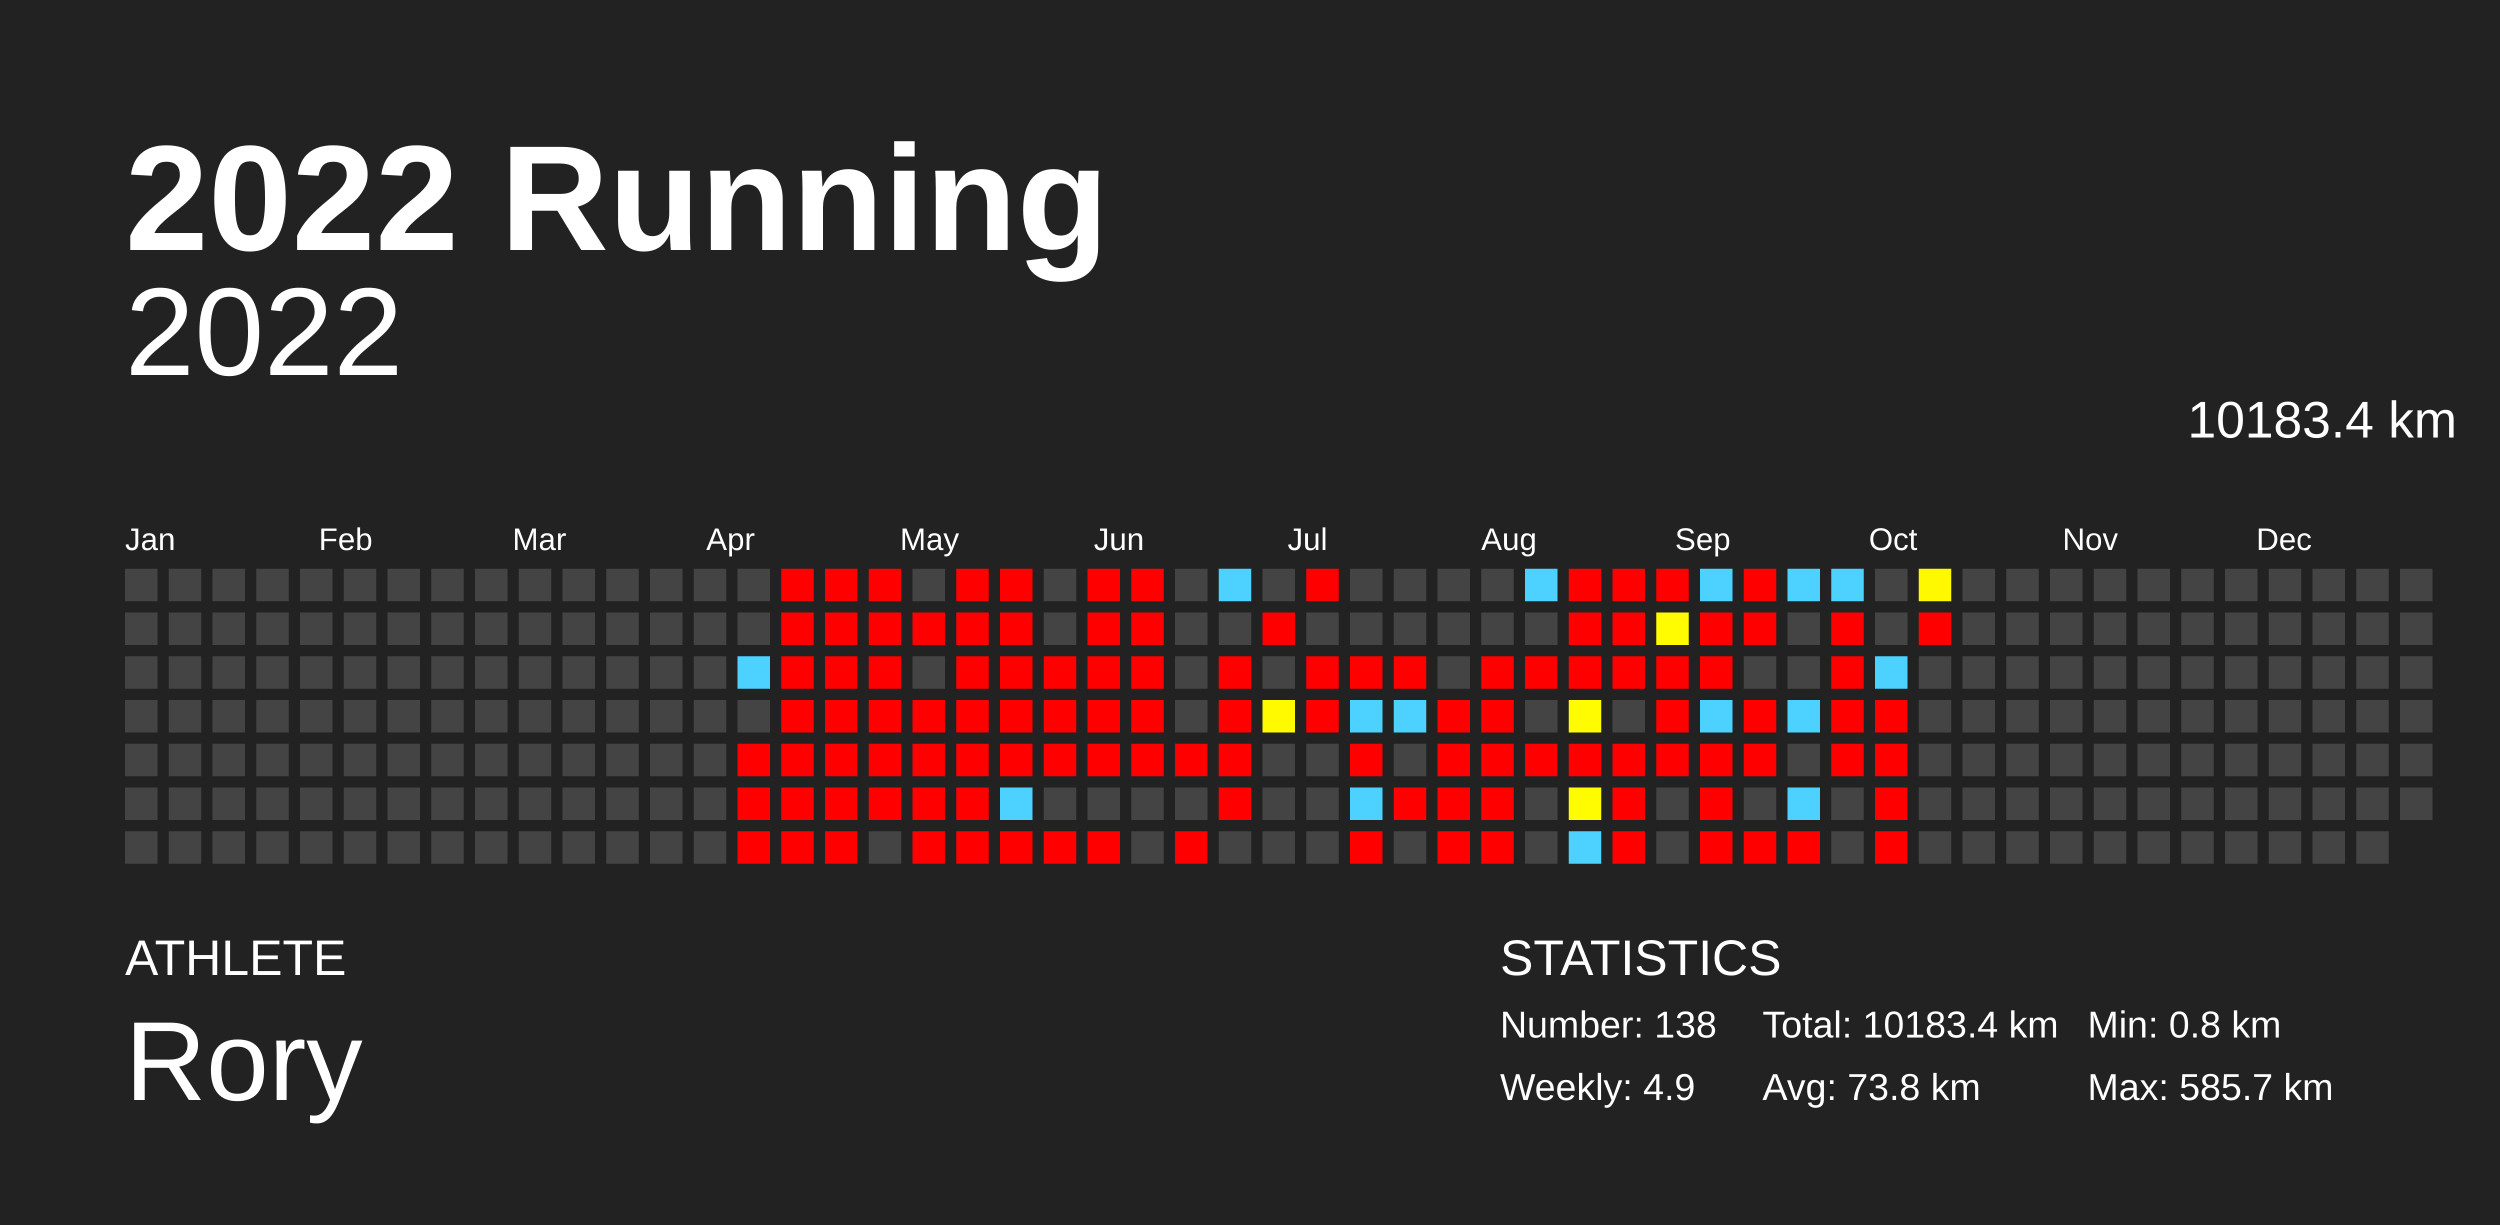
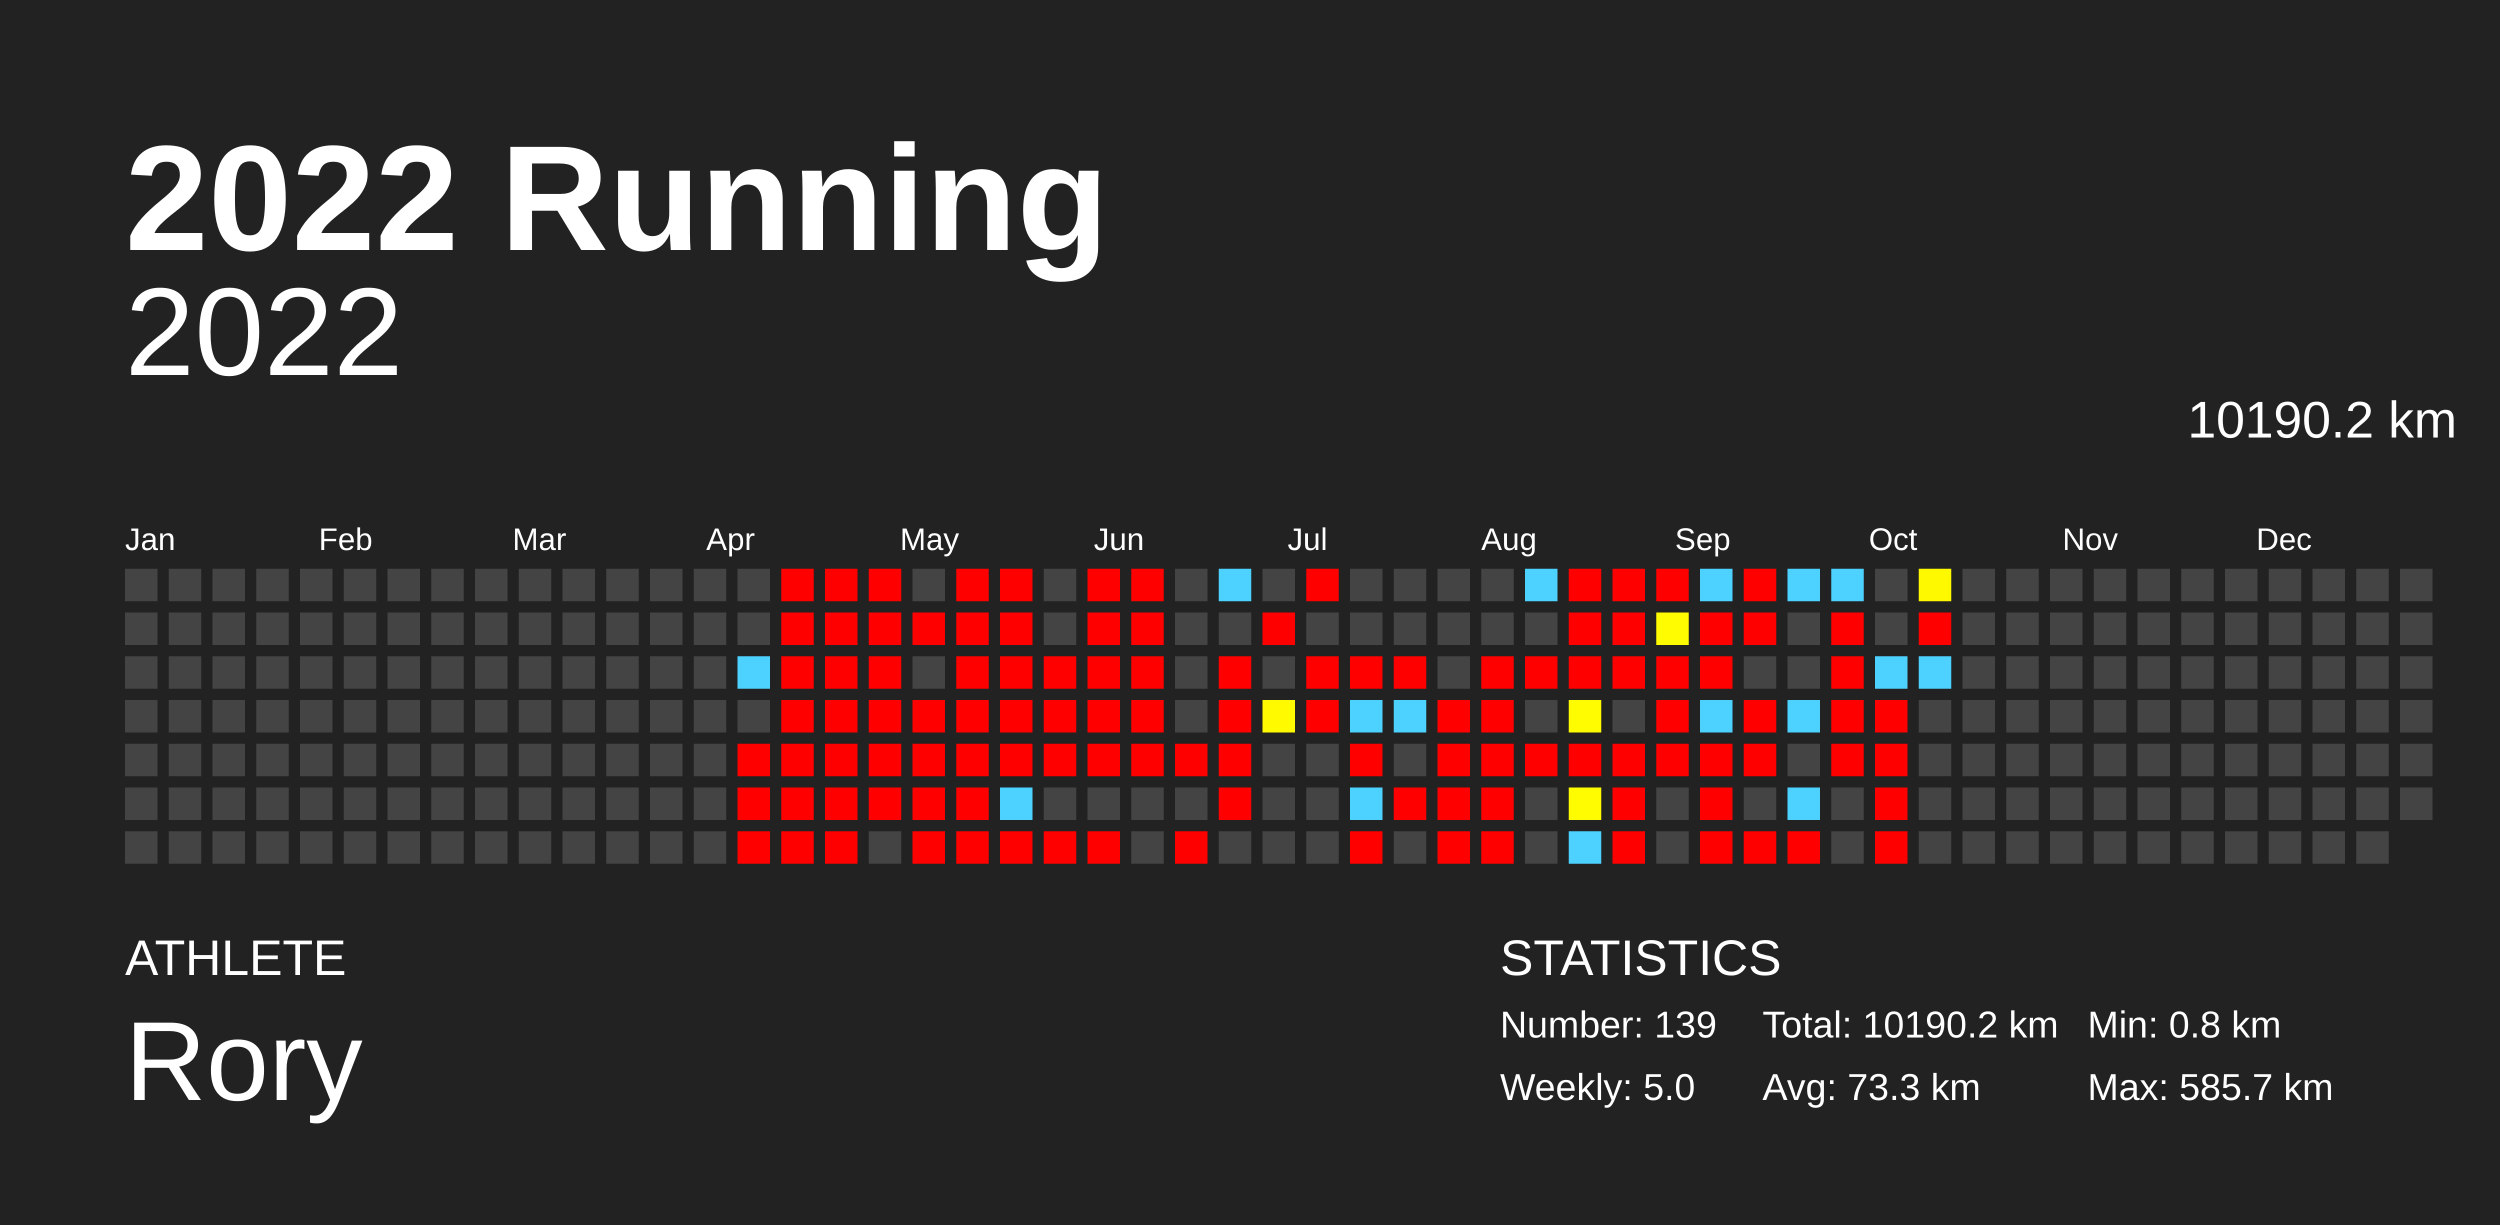
<svg xmlns="http://www.w3.org/2000/svg" baseProfile="full" height="98mm" version="1.1" viewBox="0,0,200,98" width="200mm">
  <defs />
  <rect fill="#222222" height="98" width="200" x="0" y="0" />
  <text fill="#FFFFFF" style="font-size:12px; font-family:Arial; font-weight:bold;" x="10" y="20">2022 Running</text>
  <text fill="#FFFFFF" style="font-size:4px; font-family:Arial" x="10" y="78">ATHLETE</text>
  <text fill="#FFFFFF" style="font-size:9px; font-family:Arial" x="10" y="88">Rory</text>
  <text fill="#FFFFFF" style="font-size:4px; font-family:Arial" x="120" y="78">STATISTICS</text>
-   <text fill="#FFFFFF" style="font-size:3px; font-family:Arial" x="120" y="83">Number: 138</text>
-   <text fill="#FFFFFF" style="font-size:3px; font-family:Arial" x="120" y="88">Weekly: 4.9</text>
-   <text fill="#FFFFFF" style="font-size:3px; font-family:Arial" x="141" y="83">Total: 10183.4 km</text>
-   <text fill="#FFFFFF" style="font-size:3px; font-family:Arial" x="141" y="88">Avg: 73.8 km</text>
+   <text fill="#FFFFFF" style="font-size:3px; font-family:Arial" x="120" y="83">Number: 139</text>
+   <text fill="#FFFFFF" style="font-size:3px; font-family:Arial" x="120" y="88">Weekly: 5.0</text>
+   <text fill="#FFFFFF" style="font-size:3px; font-family:Arial" x="141" y="83">Total: 10190.2 km</text>
+   <text fill="#FFFFFF" style="font-size:3px; font-family:Arial" x="141" y="88">Avg: 73.3 km</text>
  <text fill="#FFFFFF" style="font-size:3px; font-family:Arial" x="167" y="83">Min: 0.8 km</text>
  <text fill="#FFFFFF" style="font-size:3px; font-family:Arial" x="167" y="88">Max: 585.7 km</text>
  <text alignment-baseline="hanging" fill="#FFFFFF" style="font-size:10.0px; font-family:Arial;" x="10" y="30">2022</text>
-   <text alignment-baseline="hanging" fill="#FFFFFF" style="font-size:4.125px; font-family:Arial;" x="175" y="35">10183.4 km</text>
+   <text alignment-baseline="hanging" fill="#FFFFFF" style="font-size:4.125px; font-family:Arial;" x="175" y="35">10190.2 km</text>
  <text fill="#FFFFFF" style="font-size:2.5px; font-family:Arial" x="10.0" y="44">Jan</text>
  <text fill="#FFFFFF" style="font-size:2.5px; font-family:Arial" x="25.5" y="44">Feb</text>
  <text fill="#FFFFFF" style="font-size:2.5px; font-family:Arial" x="41.0" y="44">Mar</text>
  <text fill="#FFFFFF" style="font-size:2.5px; font-family:Arial" x="56.5" y="44">Apr</text>
  <text fill="#FFFFFF" style="font-size:2.5px; font-family:Arial" x="72.0" y="44">May</text>
  <text fill="#FFFFFF" style="font-size:2.5px; font-family:Arial" x="87.5" y="44">Jun</text>
  <text fill="#FFFFFF" style="font-size:2.5px; font-family:Arial" x="103.0" y="44">Jul</text>
  <text fill="#FFFFFF" style="font-size:2.5px; font-family:Arial" x="118.5" y="44">Aug</text>
  <text fill="#FFFFFF" style="font-size:2.5px; font-family:Arial" x="134.0" y="44">Sep</text>
  <text fill="#FFFFFF" style="font-size:2.5px; font-family:Arial" x="149.5" y="44">Oct</text>
  <text fill="#FFFFFF" style="font-size:2.5px; font-family:Arial" x="165.0" y="44">Nov</text>
  <text fill="#FFFFFF" style="font-size:2.5px; font-family:Arial" x="180.5" y="44">Dec</text>
  <rect fill="#444444" height="2.6" width="2.6" x="10.0" y="45.5" />
  <rect fill="#444444" height="2.6" width="2.6" x="10.0" y="49.0" />
  <rect fill="#444444" height="2.6" width="2.6" x="10.0" y="52.5" />
  <rect fill="#444444" height="2.6" width="2.6" x="10.0" y="56.0" />
  <rect fill="#444444" height="2.6" width="2.6" x="10.0" y="59.5" />
  <rect fill="#444444" height="2.6" width="2.6" x="10.0" y="63.0" />
  <rect fill="#444444" height="2.6" width="2.6" x="10.0" y="66.5" />
  <rect fill="#444444" height="2.6" width="2.6" x="13.5" y="45.5" />
  <rect fill="#444444" height="2.6" width="2.6" x="13.5" y="49.0" />
  <rect fill="#444444" height="2.6" width="2.6" x="13.5" y="52.5" />
  <rect fill="#444444" height="2.6" width="2.6" x="13.5" y="56.0" />
  <rect fill="#444444" height="2.6" width="2.6" x="13.5" y="59.5" />
  <rect fill="#444444" height="2.6" width="2.6" x="13.5" y="63.0" />
  <rect fill="#444444" height="2.6" width="2.6" x="13.5" y="66.5" />
  <rect fill="#444444" height="2.6" width="2.6" x="17.0" y="45.5" />
  <rect fill="#444444" height="2.6" width="2.6" x="17.0" y="49.0" />
  <rect fill="#444444" height="2.6" width="2.6" x="17.0" y="52.5" />
  <rect fill="#444444" height="2.6" width="2.6" x="17.0" y="56.0" />
  <rect fill="#444444" height="2.6" width="2.6" x="17.0" y="59.5" />
  <rect fill="#444444" height="2.6" width="2.6" x="17.0" y="63.0" />
  <rect fill="#444444" height="2.6" width="2.6" x="17.0" y="66.5" />
  <rect fill="#444444" height="2.6" width="2.6" x="20.5" y="45.5" />
  <rect fill="#444444" height="2.6" width="2.6" x="20.5" y="49.0" />
  <rect fill="#444444" height="2.6" width="2.6" x="20.5" y="52.5" />
  <rect fill="#444444" height="2.6" width="2.6" x="20.5" y="56.0" />
  <rect fill="#444444" height="2.6" width="2.6" x="20.5" y="59.5" />
  <rect fill="#444444" height="2.6" width="2.6" x="20.5" y="63.0" />
  <rect fill="#444444" height="2.6" width="2.6" x="20.5" y="66.5" />
  <rect fill="#444444" height="2.6" width="2.6" x="24.0" y="45.5" />
  <rect fill="#444444" height="2.6" width="2.6" x="24.0" y="49.0" />
  <rect fill="#444444" height="2.6" width="2.6" x="24.0" y="52.5" />
  <rect fill="#444444" height="2.6" width="2.6" x="24.0" y="56.0" />
  <rect fill="#444444" height="2.6" width="2.6" x="24.0" y="59.5" />
  <rect fill="#444444" height="2.6" width="2.6" x="24.0" y="63.0" />
  <rect fill="#444444" height="2.6" width="2.6" x="24.0" y="66.5" />
  <rect fill="#444444" height="2.6" width="2.6" x="27.5" y="45.5" />
  <rect fill="#444444" height="2.6" width="2.6" x="27.5" y="49.0" />
  <rect fill="#444444" height="2.6" width="2.6" x="27.5" y="52.5" />
  <rect fill="#444444" height="2.6" width="2.6" x="27.5" y="56.0" />
  <rect fill="#444444" height="2.6" width="2.6" x="27.5" y="59.5" />
  <rect fill="#444444" height="2.6" width="2.6" x="27.5" y="63.0" />
  <rect fill="#444444" height="2.6" width="2.6" x="27.5" y="66.5" />
  <rect fill="#444444" height="2.6" width="2.6" x="31.0" y="45.5" />
  <rect fill="#444444" height="2.6" width="2.6" x="31.0" y="49.0" />
  <rect fill="#444444" height="2.6" width="2.6" x="31.0" y="52.5" />
  <rect fill="#444444" height="2.6" width="2.6" x="31.0" y="56.0" />
  <rect fill="#444444" height="2.6" width="2.6" x="31.0" y="59.5" />
  <rect fill="#444444" height="2.6" width="2.6" x="31.0" y="63.0" />
  <rect fill="#444444" height="2.6" width="2.6" x="31.0" y="66.5" />
  <rect fill="#444444" height="2.6" width="2.6" x="34.5" y="45.5" />
  <rect fill="#444444" height="2.6" width="2.6" x="34.5" y="49.0" />
  <rect fill="#444444" height="2.6" width="2.6" x="34.5" y="52.5" />
  <rect fill="#444444" height="2.6" width="2.6" x="34.5" y="56.0" />
  <rect fill="#444444" height="2.6" width="2.6" x="34.5" y="59.5" />
  <rect fill="#444444" height="2.6" width="2.6" x="34.5" y="63.0" />
  <rect fill="#444444" height="2.6" width="2.6" x="34.5" y="66.5" />
  <rect fill="#444444" height="2.6" width="2.6" x="38.0" y="45.5" />
  <rect fill="#444444" height="2.6" width="2.6" x="38.0" y="49.0" />
  <rect fill="#444444" height="2.6" width="2.6" x="38.0" y="52.5" />
  <rect fill="#444444" height="2.6" width="2.6" x="38.0" y="56.0" />
  <rect fill="#444444" height="2.6" width="2.6" x="38.0" y="59.5" />
  <rect fill="#444444" height="2.6" width="2.6" x="38.0" y="63.0" />
  <rect fill="#444444" height="2.6" width="2.6" x="38.0" y="66.5" />
  <rect fill="#444444" height="2.6" width="2.6" x="41.5" y="45.5" />
  <rect fill="#444444" height="2.6" width="2.6" x="41.5" y="49.0" />
  <rect fill="#444444" height="2.6" width="2.6" x="41.5" y="52.5" />
  <rect fill="#444444" height="2.6" width="2.6" x="41.5" y="56.0" />
  <rect fill="#444444" height="2.6" width="2.6" x="41.5" y="59.5" />
  <rect fill="#444444" height="2.6" width="2.6" x="41.5" y="63.0" />
  <rect fill="#444444" height="2.6" width="2.6" x="41.5" y="66.5" />
  <rect fill="#444444" height="2.6" width="2.6" x="45.0" y="45.5" />
  <rect fill="#444444" height="2.6" width="2.6" x="45.0" y="49.0" />
  <rect fill="#444444" height="2.6" width="2.6" x="45.0" y="52.5" />
  <rect fill="#444444" height="2.6" width="2.6" x="45.0" y="56.0" />
  <rect fill="#444444" height="2.6" width="2.6" x="45.0" y="59.5" />
  <rect fill="#444444" height="2.6" width="2.6" x="45.0" y="63.0" />
  <rect fill="#444444" height="2.6" width="2.6" x="45.0" y="66.5" />
  <rect fill="#444444" height="2.6" width="2.6" x="48.5" y="45.5" />
  <rect fill="#444444" height="2.6" width="2.6" x="48.5" y="49.0" />
  <rect fill="#444444" height="2.6" width="2.6" x="48.5" y="52.5" />
  <rect fill="#444444" height="2.6" width="2.6" x="48.5" y="56.0" />
  <rect fill="#444444" height="2.6" width="2.6" x="48.5" y="59.5" />
  <rect fill="#444444" height="2.6" width="2.6" x="48.5" y="63.0" />
  <rect fill="#444444" height="2.6" width="2.6" x="48.5" y="66.5" />
  <rect fill="#444444" height="2.6" width="2.6" x="52.0" y="45.5" />
  <rect fill="#444444" height="2.6" width="2.6" x="52.0" y="49.0" />
  <rect fill="#444444" height="2.6" width="2.6" x="52.0" y="52.5" />
  <rect fill="#444444" height="2.6" width="2.6" x="52.0" y="56.0" />
  <rect fill="#444444" height="2.6" width="2.6" x="52.0" y="59.5" />
  <rect fill="#444444" height="2.6" width="2.6" x="52.0" y="63.0" />
  <rect fill="#444444" height="2.6" width="2.6" x="52.0" y="66.5" />
  <rect fill="#444444" height="2.6" width="2.6" x="55.5" y="45.5" />
  <rect fill="#444444" height="2.6" width="2.6" x="55.5" y="49.0" />
  <rect fill="#444444" height="2.6" width="2.6" x="55.5" y="52.5" />
  <rect fill="#444444" height="2.6" width="2.6" x="55.5" y="56.0" />
  <rect fill="#444444" height="2.6" width="2.6" x="55.5" y="59.5" />
  <rect fill="#444444" height="2.6" width="2.6" x="55.5" y="63.0" />
  <rect fill="#444444" height="2.6" width="2.6" x="55.5" y="66.5" />
  <rect fill="#444444" height="2.6" width="2.6" x="59.0" y="45.5" />
  <rect fill="#444444" height="2.6" width="2.6" x="59.0" y="49.0" />
  <rect fill="#4dd2ff" height="2.6" width="2.6" x="59.0" y="52.5" />
  <rect fill="#444444" height="2.6" width="2.6" x="59.0" y="56.0" />
  <rect fill="red" height="2.6" width="2.6" x="59.0" y="59.5" />
  <rect fill="red" height="2.6" width="2.6" x="59.0" y="63.0" />
  <rect fill="red" height="2.6" width="2.6" x="59.0" y="66.5" />
  <rect fill="red" height="2.6" width="2.6" x="62.5" y="45.5" />
  <rect fill="red" height="2.6" width="2.6" x="62.5" y="49.0" />
  <rect fill="red" height="2.6" width="2.6" x="62.5" y="52.5" />
  <rect fill="red" height="2.6" width="2.6" x="62.5" y="56.0" />
  <rect fill="red" height="2.6" width="2.6" x="62.5" y="59.5" />
  <rect fill="red" height="2.6" width="2.6" x="62.5" y="63.0" />
  <rect fill="red" height="2.6" width="2.6" x="62.5" y="66.5" />
  <rect fill="red" height="2.6" width="2.6" x="66.0" y="45.5" />
  <rect fill="red" height="2.6" width="2.6" x="66.0" y="49.0" />
  <rect fill="red" height="2.6" width="2.6" x="66.0" y="52.5" />
  <rect fill="red" height="2.6" width="2.6" x="66.0" y="56.0" />
  <rect fill="red" height="2.6" width="2.6" x="66.0" y="59.5" />
  <rect fill="red" height="2.6" width="2.6" x="66.0" y="63.0" />
  <rect fill="red" height="2.6" width="2.6" x="66.0" y="66.5" />
  <rect fill="red" height="2.6" width="2.6" x="69.5" y="45.5" />
  <rect fill="red" height="2.6" width="2.6" x="69.5" y="49.0" />
  <rect fill="red" height="2.6" width="2.6" x="69.5" y="52.5" />
  <rect fill="red" height="2.6" width="2.6" x="69.5" y="56.0" />
  <rect fill="red" height="2.6" width="2.6" x="69.5" y="59.5" />
  <rect fill="red" height="2.6" width="2.6" x="69.5" y="63.0" />
  <rect fill="#444444" height="2.6" width="2.6" x="69.5" y="66.5" />
  <rect fill="#444444" height="2.6" width="2.6" x="73.0" y="45.5" />
  <rect fill="red" height="2.6" width="2.6" x="73.0" y="49.0" />
  <rect fill="#444444" height="2.6" width="2.6" x="73.0" y="52.5" />
  <rect fill="red" height="2.6" width="2.6" x="73.0" y="56.0" />
  <rect fill="red" height="2.6" width="2.6" x="73.0" y="59.5" />
  <rect fill="red" height="2.6" width="2.6" x="73.0" y="63.0" />
  <rect fill="red" height="2.6" width="2.6" x="73.0" y="66.5" />
  <rect fill="red" height="2.6" width="2.6" x="76.5" y="45.5" />
  <rect fill="red" height="2.6" width="2.6" x="76.5" y="49.0" />
  <rect fill="red" height="2.6" width="2.6" x="76.5" y="52.5" />
  <rect fill="red" height="2.6" width="2.6" x="76.5" y="56.0" />
  <rect fill="red" height="2.6" width="2.6" x="76.5" y="59.5" />
  <rect fill="red" height="2.6" width="2.6" x="76.5" y="63.0" />
  <rect fill="red" height="2.6" width="2.6" x="76.5" y="66.5" />
  <rect fill="red" height="2.6" width="2.6" x="80.0" y="45.5" />
  <rect fill="red" height="2.6" width="2.6" x="80.0" y="49.0" />
  <rect fill="red" height="2.6" width="2.6" x="80.0" y="52.5" />
  <rect fill="red" height="2.6" width="2.6" x="80.0" y="56.0" />
  <rect fill="red" height="2.6" width="2.6" x="80.0" y="59.5" />
  <rect fill="#4dd2ff" height="2.6" width="2.6" x="80.0" y="63.0" />
  <rect fill="red" height="2.6" width="2.6" x="80.0" y="66.5" />
  <rect fill="#444444" height="2.6" width="2.6" x="83.5" y="45.5" />
  <rect fill="#444444" height="2.6" width="2.6" x="83.5" y="49.0" />
  <rect fill="red" height="2.6" width="2.6" x="83.5" y="52.5" />
  <rect fill="red" height="2.6" width="2.6" x="83.5" y="56.0" />
  <rect fill="red" height="2.6" width="2.6" x="83.5" y="59.5" />
  <rect fill="#444444" height="2.6" width="2.6" x="83.5" y="63.0" />
  <rect fill="red" height="2.6" width="2.6" x="83.5" y="66.5" />
  <rect fill="red" height="2.6" width="2.6" x="87.0" y="45.5" />
  <rect fill="red" height="2.6" width="2.6" x="87.0" y="49.0" />
  <rect fill="red" height="2.6" width="2.6" x="87.0" y="52.5" />
  <rect fill="red" height="2.6" width="2.6" x="87.0" y="56.0" />
  <rect fill="red" height="2.6" width="2.6" x="87.0" y="59.5" />
  <rect fill="#444444" height="2.6" width="2.6" x="87.0" y="63.0" />
  <rect fill="red" height="2.6" width="2.6" x="87.0" y="66.5" />
  <rect fill="red" height="2.6" width="2.6" x="90.5" y="45.5" />
  <rect fill="red" height="2.6" width="2.6" x="90.5" y="49.0" />
  <rect fill="red" height="2.6" width="2.6" x="90.5" y="52.5" />
  <rect fill="red" height="2.6" width="2.6" x="90.5" y="56.0" />
  <rect fill="red" height="2.6" width="2.6" x="90.5" y="59.5" />
  <rect fill="#444444" height="2.6" width="2.6" x="90.5" y="63.0" />
  <rect fill="#444444" height="2.6" width="2.6" x="90.5" y="66.5" />
  <rect fill="#444444" height="2.6" width="2.6" x="94.0" y="45.5" />
  <rect fill="#444444" height="2.6" width="2.6" x="94.0" y="49.0" />
  <rect fill="#444444" height="2.6" width="2.6" x="94.0" y="52.5" />
  <rect fill="#444444" height="2.6" width="2.6" x="94.0" y="56.0" />
  <rect fill="red" height="2.6" width="2.6" x="94.0" y="59.5" />
  <rect fill="#444444" height="2.6" width="2.6" x="94.0" y="63.0" />
  <rect fill="red" height="2.6" width="2.6" x="94.0" y="66.5" />
  <rect fill="#4dd2ff" height="2.6" width="2.6" x="97.5" y="45.5" />
  <rect fill="#444444" height="2.6" width="2.6" x="97.5" y="49.0" />
  <rect fill="red" height="2.6" width="2.6" x="97.5" y="52.5" />
  <rect fill="red" height="2.6" width="2.6" x="97.5" y="56.0" />
  <rect fill="red" height="2.6" width="2.6" x="97.5" y="59.5" />
  <rect fill="red" height="2.6" width="2.6" x="97.5" y="63.0" />
  <rect fill="#444444" height="2.6" width="2.6" x="97.5" y="66.5" />
  <rect fill="#444444" height="2.6" width="2.6" x="101.0" y="45.5" />
  <rect fill="red" height="2.6" width="2.6" x="101.0" y="49.0" />
  <rect fill="#444444" height="2.6" width="2.6" x="101.0" y="52.5" />
  <rect fill="#fffa00" height="2.6" width="2.6" x="101.0" y="56.0" />
  <rect fill="#444444" height="2.6" width="2.6" x="101.0" y="59.5" />
  <rect fill="#444444" height="2.6" width="2.6" x="101.0" y="63.0" />
  <rect fill="#444444" height="2.6" width="2.6" x="101.0" y="66.5" />
  <rect fill="red" height="2.6" width="2.6" x="104.5" y="45.5" />
  <rect fill="#444444" height="2.6" width="2.6" x="104.5" y="49.0" />
  <rect fill="red" height="2.6" width="2.6" x="104.5" y="52.5" />
  <rect fill="red" height="2.6" width="2.6" x="104.5" y="56.0" />
  <rect fill="#444444" height="2.6" width="2.6" x="104.5" y="59.5" />
  <rect fill="#444444" height="2.6" width="2.6" x="104.5" y="63.0" />
  <rect fill="#444444" height="2.6" width="2.6" x="104.5" y="66.5" />
  <rect fill="#444444" height="2.6" width="2.6" x="108.0" y="45.5" />
  <rect fill="#444444" height="2.6" width="2.6" x="108.0" y="49.0" />
  <rect fill="red" height="2.6" width="2.6" x="108.0" y="52.5" />
  <rect fill="#4dd2ff" height="2.6" width="2.6" x="108.0" y="56.0" />
  <rect fill="red" height="2.6" width="2.6" x="108.0" y="59.5" />
  <rect fill="#4dd2ff" height="2.6" width="2.6" x="108.0" y="63.0" />
  <rect fill="red" height="2.6" width="2.6" x="108.0" y="66.5" />
  <rect fill="#444444" height="2.6" width="2.6" x="111.5" y="45.5" />
  <rect fill="#444444" height="2.6" width="2.6" x="111.5" y="49.0" />
  <rect fill="red" height="2.6" width="2.6" x="111.5" y="52.5" />
  <rect fill="#4dd2ff" height="2.6" width="2.6" x="111.5" y="56.0" />
  <rect fill="#444444" height="2.6" width="2.6" x="111.5" y="59.5" />
  <rect fill="red" height="2.6" width="2.6" x="111.5" y="63.0" />
  <rect fill="#444444" height="2.6" width="2.6" x="111.5" y="66.5" />
  <rect fill="#444444" height="2.6" width="2.6" x="115.0" y="45.5" />
  <rect fill="#444444" height="2.6" width="2.6" x="115.0" y="49.0" />
  <rect fill="#444444" height="2.6" width="2.6" x="115.0" y="52.5" />
  <rect fill="red" height="2.6" width="2.6" x="115.0" y="56.0" />
  <rect fill="red" height="2.6" width="2.6" x="115.0" y="59.5" />
  <rect fill="red" height="2.6" width="2.6" x="115.0" y="63.0" />
  <rect fill="red" height="2.6" width="2.6" x="115.0" y="66.5" />
  <rect fill="#444444" height="2.6" width="2.6" x="118.5" y="45.5" />
  <rect fill="#444444" height="2.6" width="2.6" x="118.5" y="49.0" />
  <rect fill="red" height="2.6" width="2.6" x="118.5" y="52.5" />
  <rect fill="red" height="2.6" width="2.6" x="118.5" y="56.0" />
  <rect fill="red" height="2.6" width="2.6" x="118.5" y="59.5" />
  <rect fill="red" height="2.6" width="2.6" x="118.5" y="63.0" />
  <rect fill="red" height="2.6" width="2.6" x="118.5" y="66.5" />
  <rect fill="#4dd2ff" height="2.6" width="2.6" x="122.0" y="45.5" />
  <rect fill="#444444" height="2.6" width="2.6" x="122.0" y="49.0" />
  <rect fill="red" height="2.6" width="2.6" x="122.0" y="52.5" />
  <rect fill="#444444" height="2.6" width="2.6" x="122.0" y="56.0" />
  <rect fill="red" height="2.6" width="2.6" x="122.0" y="59.5" />
  <rect fill="#444444" height="2.6" width="2.6" x="122.0" y="63.0" />
  <rect fill="#444444" height="2.6" width="2.6" x="122.0" y="66.5" />
  <rect fill="red" height="2.6" width="2.6" x="125.5" y="45.5" />
  <rect fill="red" height="2.6" width="2.6" x="125.5" y="49.0" />
  <rect fill="red" height="2.6" width="2.6" x="125.5" y="52.5" />
  <rect fill="#fffb00" height="2.6" width="2.6" x="125.5" y="56.0" />
  <rect fill="red" height="2.6" width="2.6" x="125.5" y="59.5" />
  <rect fill="#fffb00" height="2.6" width="2.6" x="125.5" y="63.0" />
  <rect fill="#4dd2ff" height="2.6" width="2.6" x="125.5" y="66.5" />
  <rect fill="red" height="2.6" width="2.6" x="129.0" y="45.5" />
  <rect fill="red" height="2.6" width="2.6" x="129.0" y="49.0" />
  <rect fill="red" height="2.6" width="2.6" x="129.0" y="52.5" />
  <rect fill="#444444" height="2.6" width="2.6" x="129.0" y="56.0" />
  <rect fill="red" height="2.6" width="2.6" x="129.0" y="59.5" />
  <rect fill="red" height="2.6" width="2.6" x="129.0" y="63.0" />
  <rect fill="red" height="2.6" width="2.6" x="129.0" y="66.5" />
  <rect fill="red" height="2.6" width="2.6" x="132.5" y="45.5" />
  <rect fill="#fffb00" height="2.6" width="2.6" x="132.5" y="49.0" />
  <rect fill="red" height="2.6" width="2.6" x="132.5" y="52.5" />
  <rect fill="red" height="2.6" width="2.6" x="132.5" y="56.0" />
  <rect fill="red" height="2.6" width="2.6" x="132.5" y="59.5" />
  <rect fill="#444444" height="2.6" width="2.6" x="132.5" y="63.0" />
  <rect fill="#444444" height="2.6" width="2.6" x="132.5" y="66.5" />
  <rect fill="#4dd2ff" height="2.6" width="2.6" x="136.0" y="45.5" />
  <rect fill="red" height="2.6" width="2.6" x="136.0" y="49.0" />
  <rect fill="red" height="2.6" width="2.6" x="136.0" y="52.5" />
  <rect fill="#4dd2ff" height="2.6" width="2.6" x="136.0" y="56.0" />
  <rect fill="red" height="2.6" width="2.6" x="136.0" y="59.5" />
  <rect fill="red" height="2.6" width="2.6" x="136.0" y="63.0" />
  <rect fill="red" height="2.6" width="2.6" x="136.0" y="66.5" />
  <rect fill="red" height="2.6" width="2.6" x="139.5" y="45.5" />
  <rect fill="red" height="2.6" width="2.6" x="139.5" y="49.0" />
  <rect fill="#444444" height="2.6" width="2.6" x="139.5" y="52.5" />
  <rect fill="red" height="2.6" width="2.6" x="139.5" y="56.0" />
  <rect fill="red" height="2.6" width="2.6" x="139.5" y="59.5" />
  <rect fill="#444444" height="2.6" width="2.6" x="139.5" y="63.0" />
  <rect fill="red" height="2.6" width="2.6" x="139.5" y="66.5" />
  <rect fill="#4dd2ff" height="2.6" width="2.6" x="143.0" y="45.5" />
  <rect fill="#444444" height="2.6" width="2.6" x="143.0" y="49.0" />
  <rect fill="#444444" height="2.6" width="2.6" x="143.0" y="52.5" />
  <rect fill="#4dd2ff" height="2.6" width="2.6" x="143.0" y="56.0" />
  <rect fill="#444444" height="2.6" width="2.6" x="143.0" y="59.5" />
  <rect fill="#4dd2ff" height="2.6" width="2.6" x="143.0" y="63.0" />
  <rect fill="red" height="2.6" width="2.6" x="143.0" y="66.5" />
  <rect fill="#4dd2ff" height="2.6" width="2.6" x="146.5" y="45.5" />
  <rect fill="red" height="2.6" width="2.6" x="146.5" y="49.0" />
  <rect fill="red" height="2.6" width="2.6" x="146.5" y="52.5" />
  <rect fill="red" height="2.6" width="2.6" x="146.5" y="56.0" />
  <rect fill="red" height="2.6" width="2.6" x="146.5" y="59.5" />
  <rect fill="#444444" height="2.6" width="2.6" x="146.5" y="63.0" />
  <rect fill="#444444" height="2.6" width="2.6" x="146.5" y="66.5" />
  <rect fill="#444444" height="2.6" width="2.6" x="150.0" y="45.5" />
  <rect fill="#444444" height="2.6" width="2.6" x="150.0" y="49.0" />
  <rect fill="#4dd2ff" height="2.6" width="2.6" x="150.0" y="52.5" />
  <rect fill="red" height="2.6" width="2.6" x="150.0" y="56.0" />
  <rect fill="red" height="2.6" width="2.6" x="150.0" y="59.5" />
  <rect fill="red" height="2.6" width="2.6" x="150.0" y="63.0" />
  <rect fill="red" height="2.6" width="2.6" x="150.0" y="66.5" />
  <rect fill="#fff900" height="2.6" width="2.6" x="153.5" y="45.5" />
  <rect fill="red" height="2.6" width="2.6" x="153.5" y="49.0" />
-   <rect fill="#444444" height="2.6" width="2.6" x="153.5" y="52.5" />
+   <rect fill="#4dd2ff" height="2.6" width="2.6" x="153.5" y="52.5" />
  <rect fill="#444444" height="2.6" width="2.6" x="153.5" y="56.0" />
  <rect fill="#444444" height="2.6" width="2.6" x="153.5" y="59.5" />
  <rect fill="#444444" height="2.6" width="2.6" x="153.5" y="63.0" />
  <rect fill="#444444" height="2.6" width="2.6" x="153.5" y="66.5" />
  <rect fill="#444444" height="2.6" width="2.6" x="157.0" y="45.5" />
  <rect fill="#444444" height="2.6" width="2.6" x="157.0" y="49.0" />
  <rect fill="#444444" height="2.6" width="2.6" x="157.0" y="52.5" />
  <rect fill="#444444" height="2.6" width="2.6" x="157.0" y="56.0" />
  <rect fill="#444444" height="2.6" width="2.6" x="157.0" y="59.5" />
  <rect fill="#444444" height="2.6" width="2.6" x="157.0" y="63.0" />
  <rect fill="#444444" height="2.6" width="2.6" x="157.0" y="66.5" />
  <rect fill="#444444" height="2.6" width="2.6" x="160.5" y="45.5" />
  <rect fill="#444444" height="2.6" width="2.6" x="160.5" y="49.0" />
  <rect fill="#444444" height="2.6" width="2.6" x="160.5" y="52.5" />
  <rect fill="#444444" height="2.6" width="2.6" x="160.5" y="56.0" />
  <rect fill="#444444" height="2.6" width="2.6" x="160.5" y="59.5" />
  <rect fill="#444444" height="2.6" width="2.6" x="160.5" y="63.0" />
  <rect fill="#444444" height="2.6" width="2.6" x="160.5" y="66.5" />
  <rect fill="#444444" height="2.6" width="2.6" x="164.0" y="45.5" />
  <rect fill="#444444" height="2.6" width="2.6" x="164.0" y="49.0" />
  <rect fill="#444444" height="2.6" width="2.6" x="164.0" y="52.5" />
  <rect fill="#444444" height="2.6" width="2.6" x="164.0" y="56.0" />
  <rect fill="#444444" height="2.6" width="2.6" x="164.0" y="59.5" />
  <rect fill="#444444" height="2.6" width="2.6" x="164.0" y="63.0" />
  <rect fill="#444444" height="2.6" width="2.6" x="164.0" y="66.5" />
  <rect fill="#444444" height="2.6" width="2.6" x="167.5" y="45.5" />
  <rect fill="#444444" height="2.6" width="2.6" x="167.5" y="49.0" />
  <rect fill="#444444" height="2.6" width="2.6" x="167.5" y="52.5" />
  <rect fill="#444444" height="2.6" width="2.6" x="167.5" y="56.0" />
  <rect fill="#444444" height="2.6" width="2.6" x="167.5" y="59.5" />
  <rect fill="#444444" height="2.6" width="2.6" x="167.5" y="63.0" />
  <rect fill="#444444" height="2.6" width="2.6" x="167.5" y="66.5" />
  <rect fill="#444444" height="2.6" width="2.6" x="171.0" y="45.5" />
  <rect fill="#444444" height="2.6" width="2.6" x="171.0" y="49.0" />
  <rect fill="#444444" height="2.6" width="2.6" x="171.0" y="52.5" />
  <rect fill="#444444" height="2.6" width="2.6" x="171.0" y="56.0" />
  <rect fill="#444444" height="2.6" width="2.6" x="171.0" y="59.5" />
  <rect fill="#444444" height="2.6" width="2.6" x="171.0" y="63.0" />
  <rect fill="#444444" height="2.6" width="2.6" x="171.0" y="66.5" />
  <rect fill="#444444" height="2.6" width="2.6" x="174.5" y="45.5" />
  <rect fill="#444444" height="2.6" width="2.6" x="174.5" y="49.0" />
  <rect fill="#444444" height="2.6" width="2.6" x="174.5" y="52.5" />
  <rect fill="#444444" height="2.6" width="2.6" x="174.5" y="56.0" />
  <rect fill="#444444" height="2.6" width="2.6" x="174.5" y="59.5" />
  <rect fill="#444444" height="2.6" width="2.6" x="174.5" y="63.0" />
  <rect fill="#444444" height="2.6" width="2.6" x="174.5" y="66.5" />
  <rect fill="#444444" height="2.6" width="2.6" x="178.0" y="45.5" />
  <rect fill="#444444" height="2.6" width="2.6" x="178.0" y="49.0" />
  <rect fill="#444444" height="2.6" width="2.6" x="178.0" y="52.5" />
  <rect fill="#444444" height="2.6" width="2.6" x="178.0" y="56.0" />
  <rect fill="#444444" height="2.6" width="2.6" x="178.0" y="59.5" />
  <rect fill="#444444" height="2.6" width="2.6" x="178.0" y="63.0" />
  <rect fill="#444444" height="2.6" width="2.6" x="178.0" y="66.5" />
  <rect fill="#444444" height="2.6" width="2.6" x="181.5" y="45.5" />
  <rect fill="#444444" height="2.6" width="2.6" x="181.5" y="49.0" />
  <rect fill="#444444" height="2.6" width="2.6" x="181.5" y="52.5" />
  <rect fill="#444444" height="2.6" width="2.6" x="181.5" y="56.0" />
  <rect fill="#444444" height="2.6" width="2.6" x="181.5" y="59.5" />
  <rect fill="#444444" height="2.6" width="2.6" x="181.5" y="63.0" />
  <rect fill="#444444" height="2.6" width="2.6" x="181.5" y="66.5" />
  <rect fill="#444444" height="2.6" width="2.6" x="185.0" y="45.5" />
  <rect fill="#444444" height="2.6" width="2.6" x="185.0" y="49.0" />
  <rect fill="#444444" height="2.6" width="2.6" x="185.0" y="52.5" />
  <rect fill="#444444" height="2.6" width="2.6" x="185.0" y="56.0" />
  <rect fill="#444444" height="2.6" width="2.6" x="185.0" y="59.5" />
  <rect fill="#444444" height="2.6" width="2.6" x="185.0" y="63.0" />
  <rect fill="#444444" height="2.6" width="2.6" x="185.0" y="66.5" />
  <rect fill="#444444" height="2.6" width="2.6" x="188.5" y="45.5" />
  <rect fill="#444444" height="2.6" width="2.6" x="188.5" y="49.0" />
  <rect fill="#444444" height="2.6" width="2.6" x="188.5" y="52.5" />
  <rect fill="#444444" height="2.6" width="2.6" x="188.5" y="56.0" />
  <rect fill="#444444" height="2.6" width="2.6" x="188.5" y="59.5" />
  <rect fill="#444444" height="2.6" width="2.6" x="188.5" y="63.0" />
  <rect fill="#444444" height="2.6" width="2.6" x="188.5" y="66.5" />
  <rect fill="#444444" height="2.6" width="2.6" x="192.0" y="45.5" />
  <rect fill="#444444" height="2.6" width="2.6" x="192.0" y="49.0" />
  <rect fill="#444444" height="2.6" width="2.6" x="192.0" y="52.5" />
  <rect fill="#444444" height="2.6" width="2.6" x="192.0" y="56.0" />
  <rect fill="#444444" height="2.6" width="2.6" x="192.0" y="59.5" />
  <rect fill="#444444" height="2.6" width="2.6" x="192.0" y="63.0" />
</svg>
